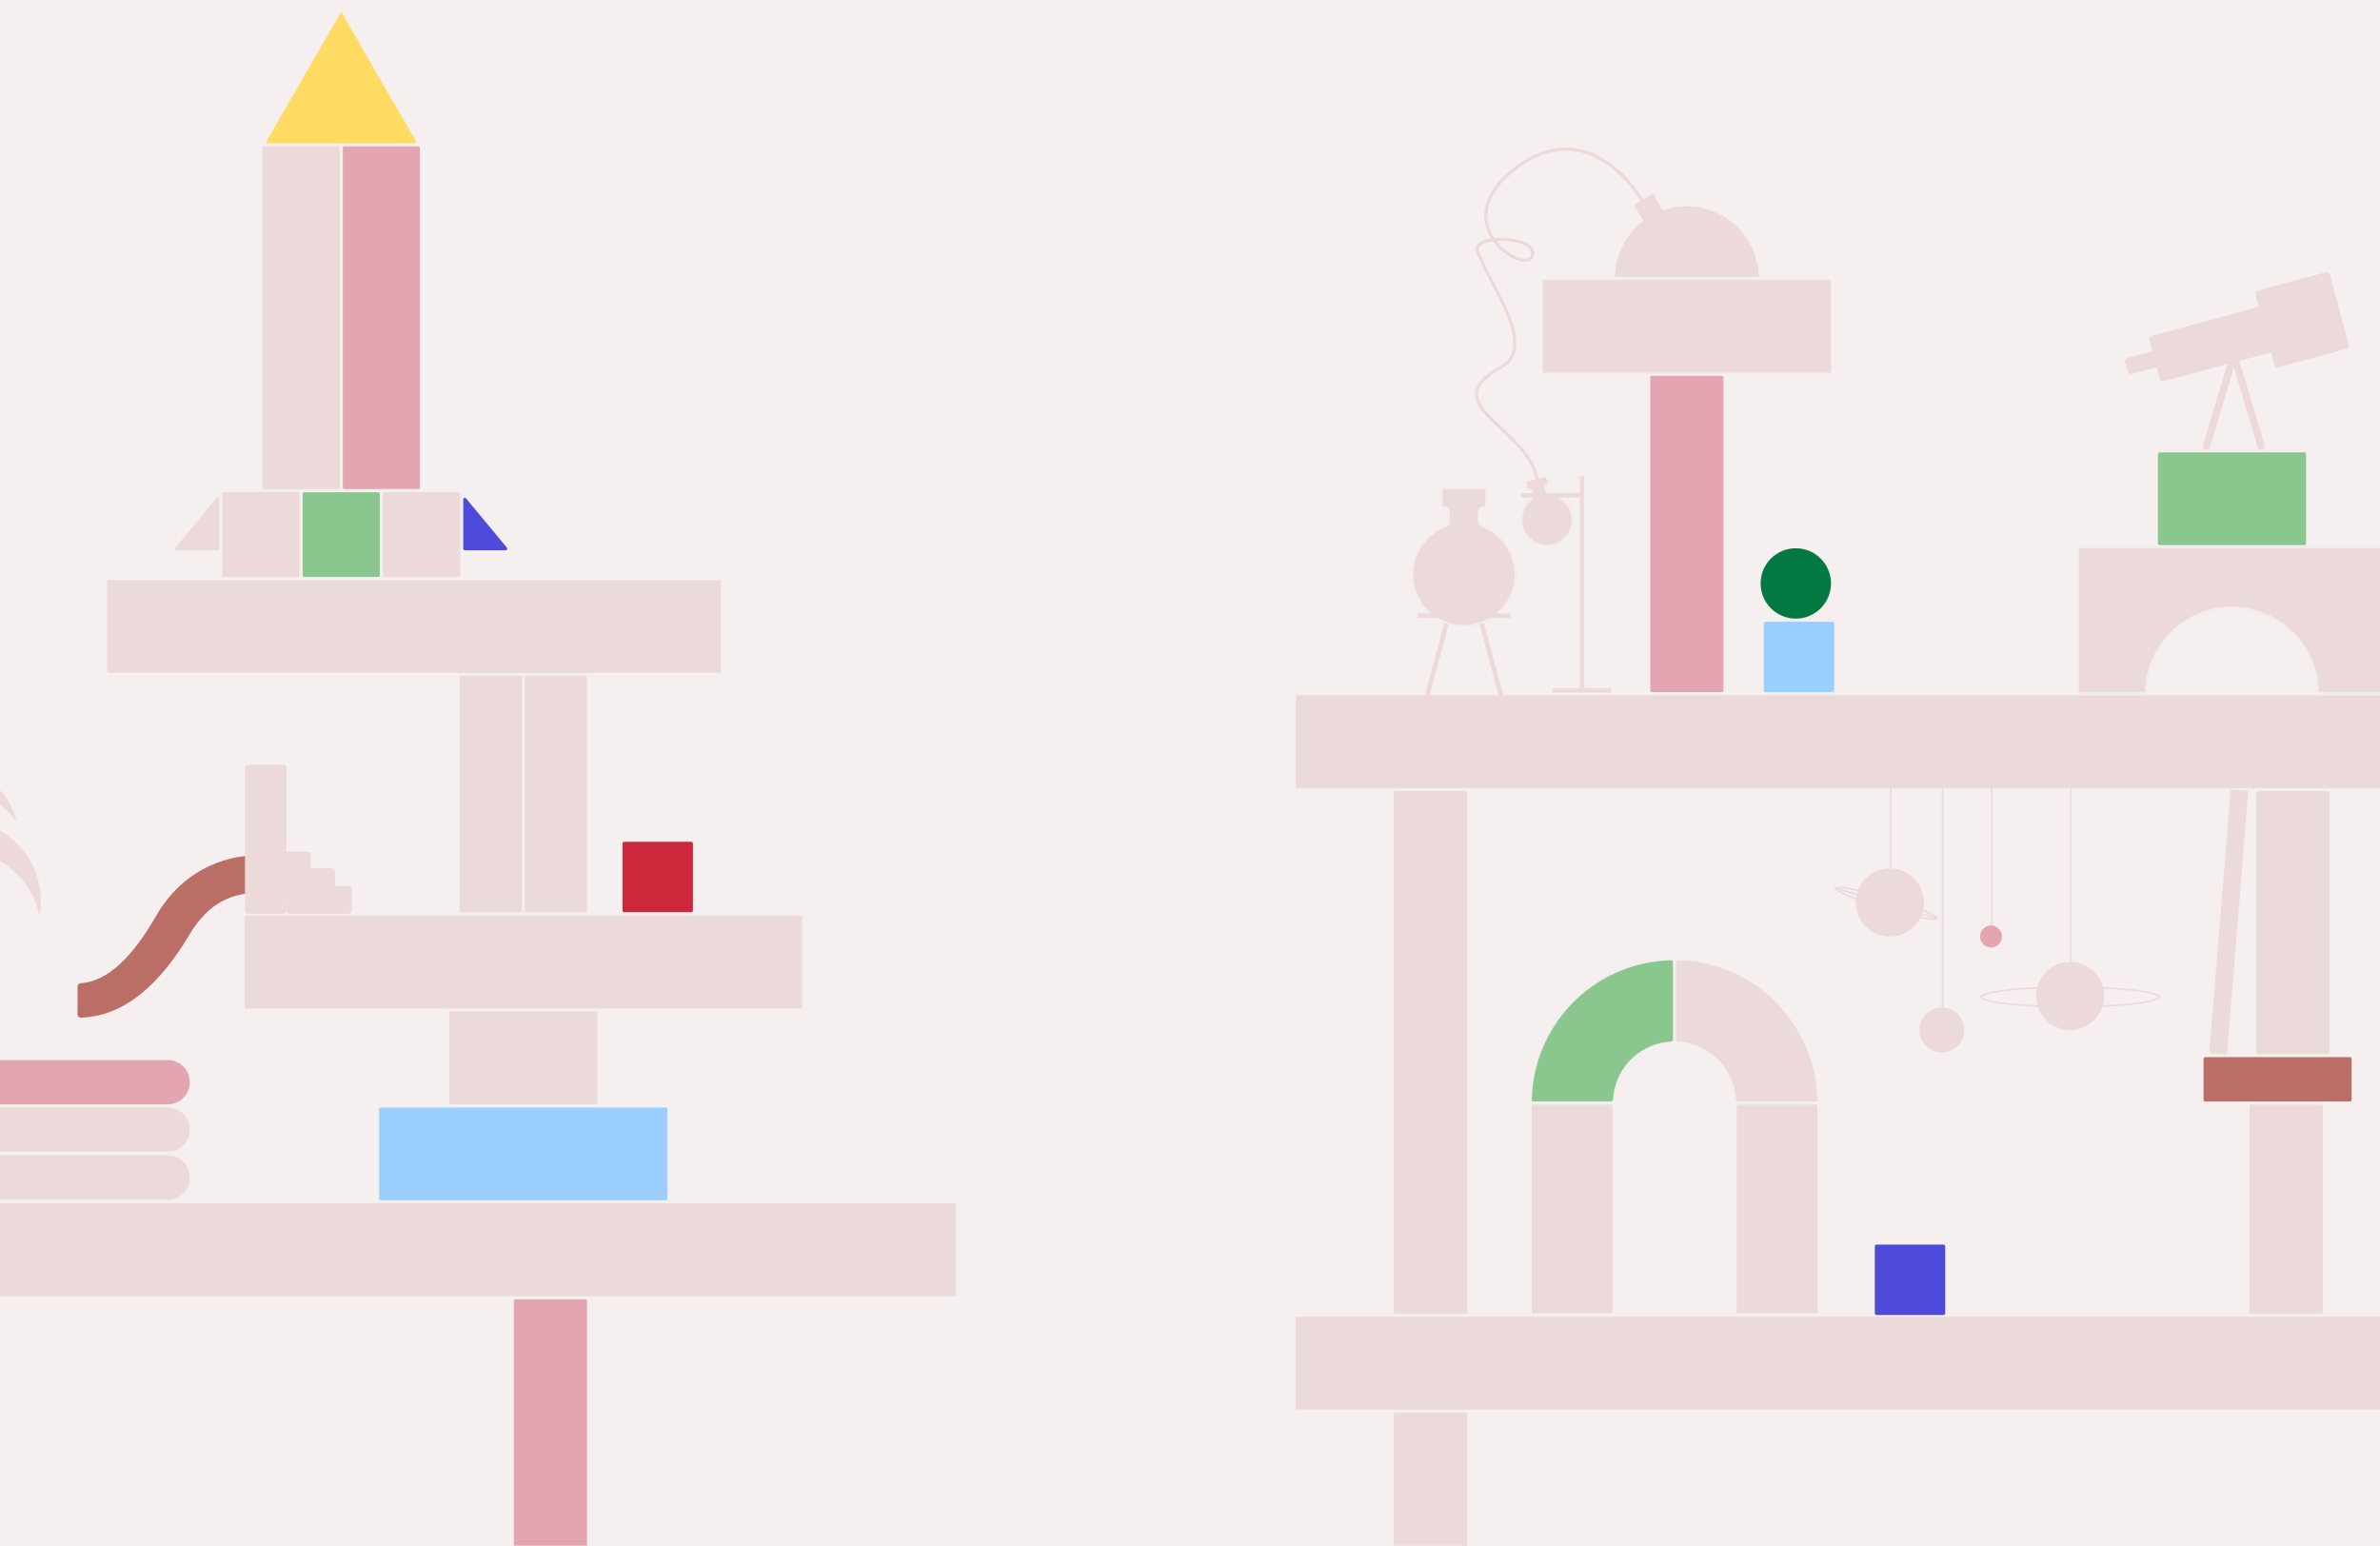
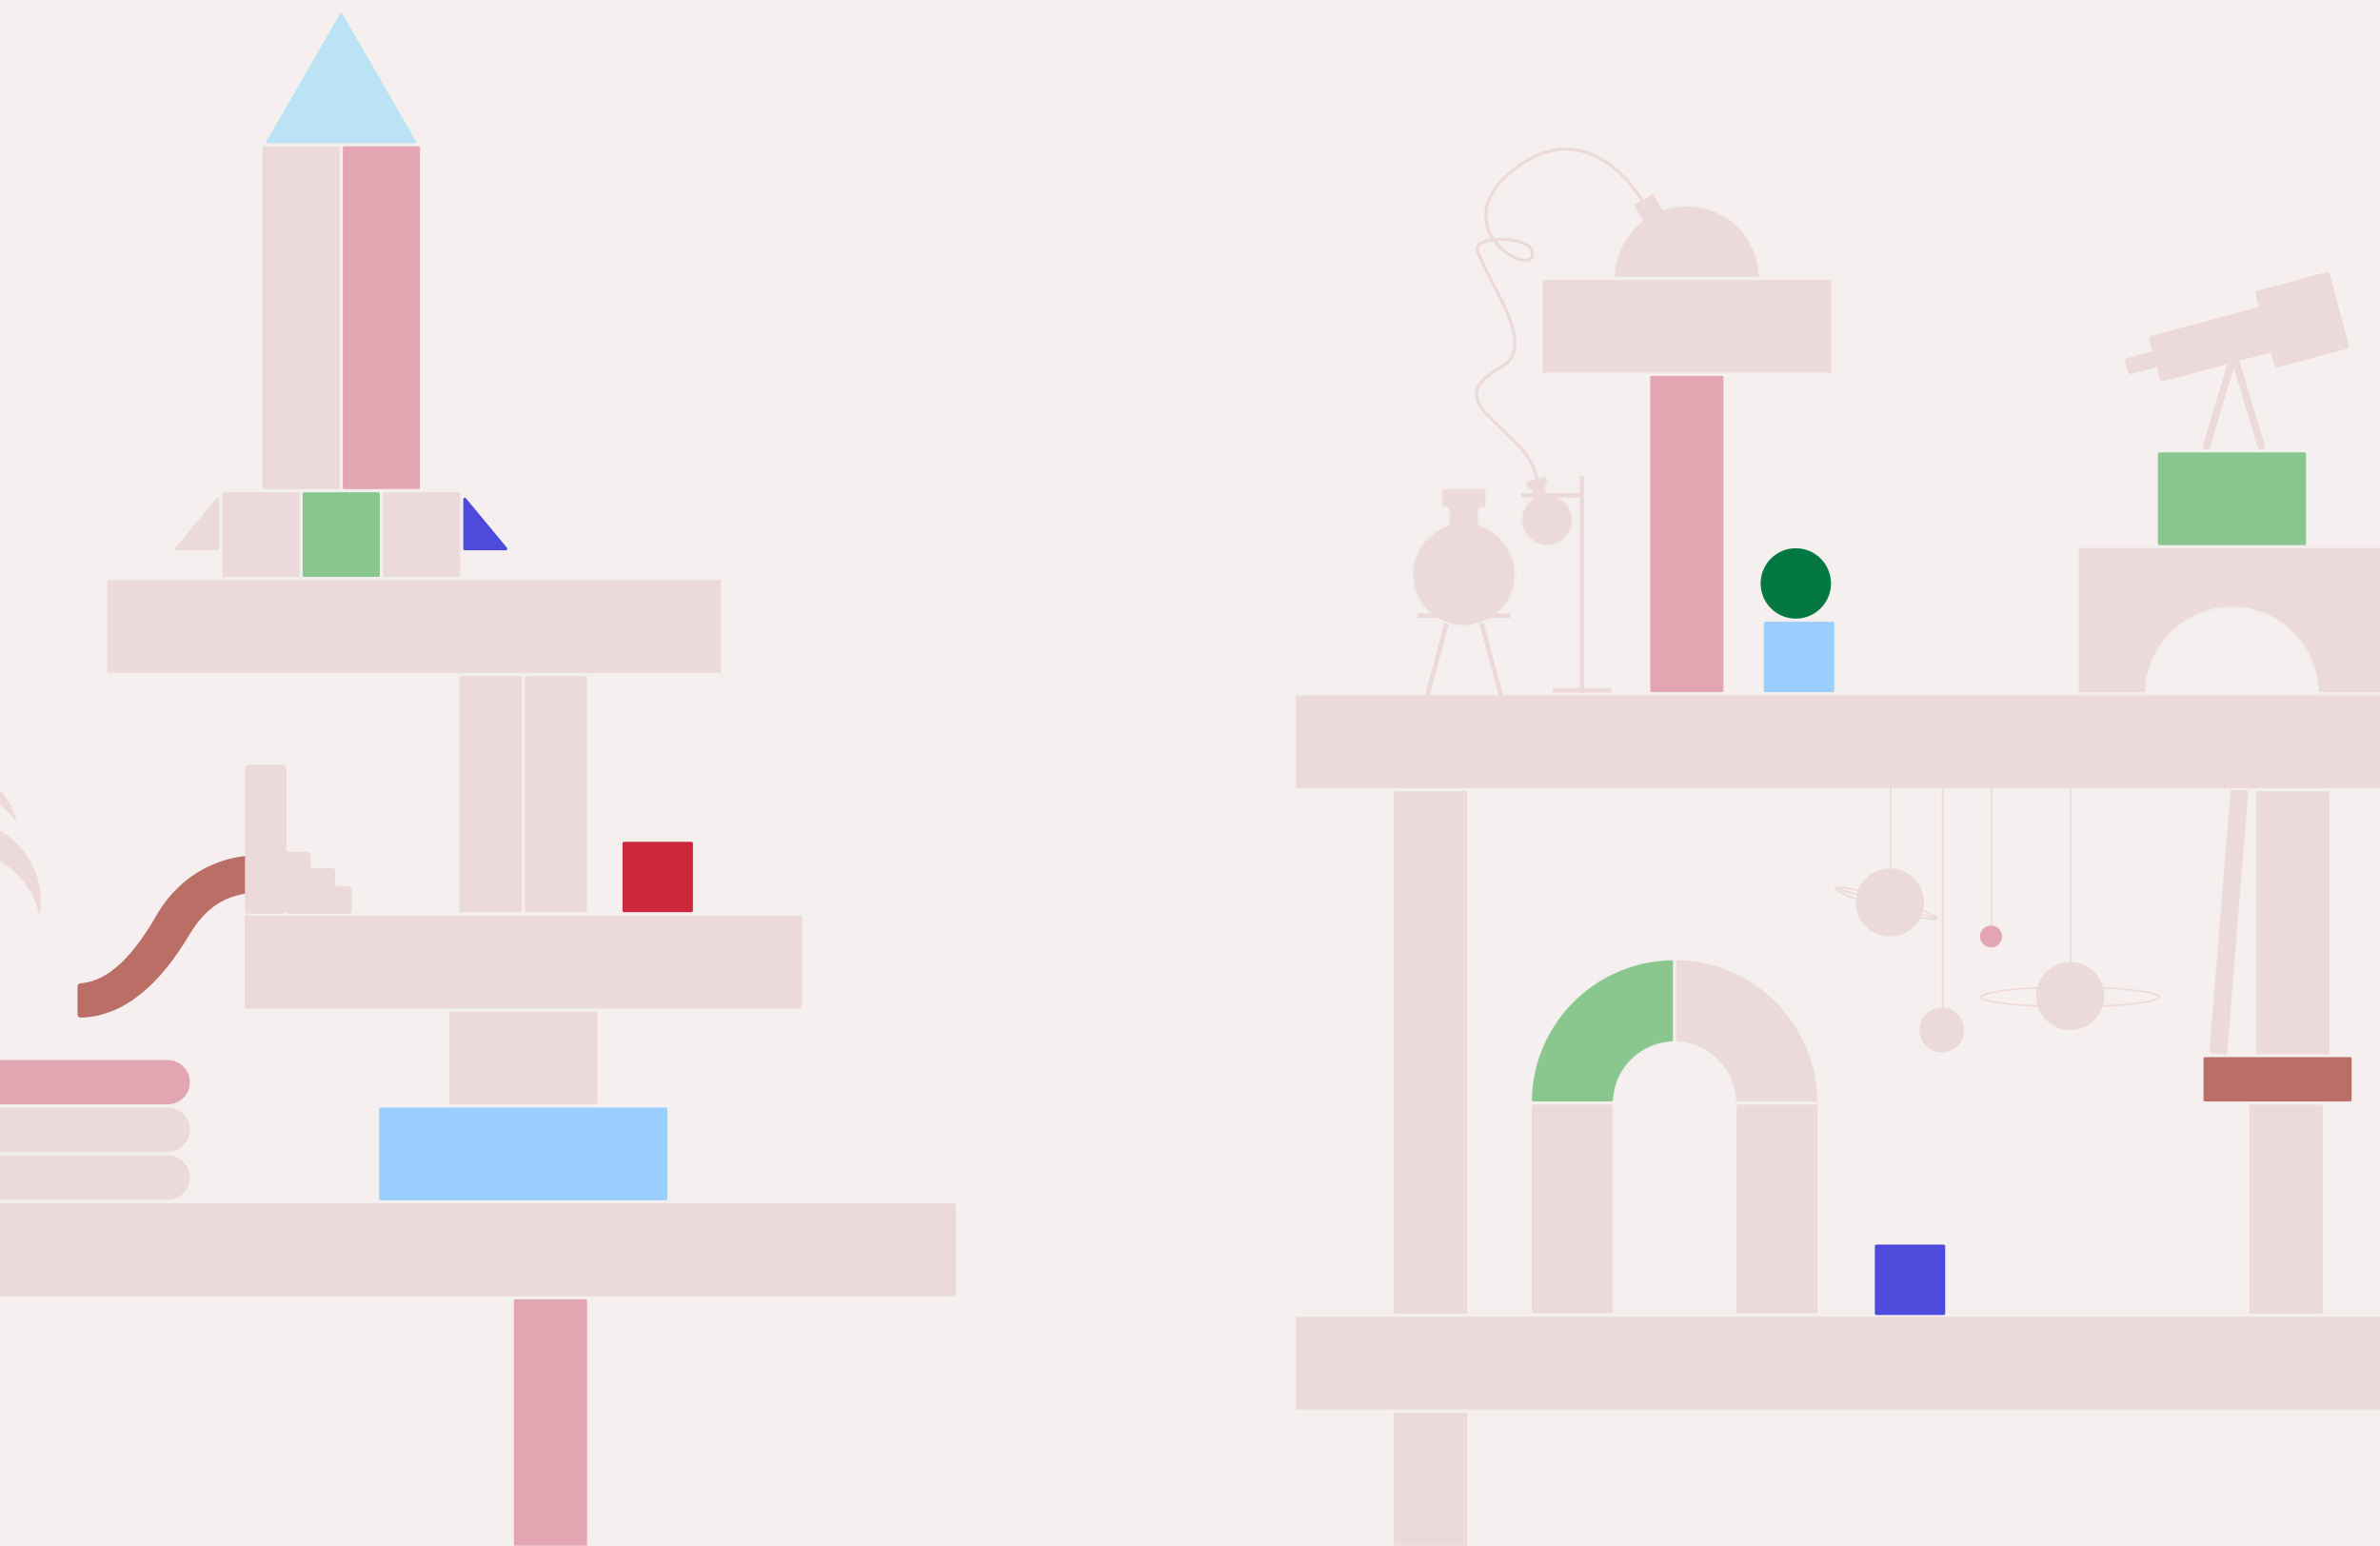
<svg xmlns="http://www.w3.org/2000/svg" viewBox="0 0 1512 982" fill="none">
  <g clip-path="url(#prefix__clip0_72_347)">
    <path fill="#F6EFEF" d="M0 0h1512v982H0z" />
    <path fill-rule="evenodd" clip-rule="evenodd" d="M25 581.947a51.28 51.28 0 00.918-9.681c0-28.171-22.836-51.007-51.007-51.007-28.17 0-51.006 22.836-51.006 51.007 0 3.31.315 6.546.917 9.681 4.523-23.54 25.23-41.325 50.09-41.325 24.86 0 45.566 17.785 50.089 41.325z" fill="#ECD9D9" />
    <path fill-rule="evenodd" clip-rule="evenodd" d="M10.648 522.406a42.932 42.932 0 00-2.47-7.758c-9.24-21.698-34.322-31.797-56.02-22.556-21.699 9.24-31.798 34.322-22.557 56.02a42.935 42.935 0 003.883 7.157c-4.238-19.616 5.877-40.108 25.025-48.263 19.15-8.155 40.932-1.248 52.139 15.4z" fill="#ECD9D9" />
    <rect x="325.974" y="824.958" width="47.463" height="228.19" rx="1.5" fill="#E4A5B2" stroke="#F2EFEC" />
    <rect x="380.004" y="642.177" width="59.927" height="95.062" rx="1.5" transform="rotate(90 380.004 642.177)" fill="#ECD9D9" stroke="#F2EFEC" />
    <rect x="121.083" y="733.567" width="29.139" height="274.591" rx="14.569" transform="rotate(90 121.083 733.567)" fill="#ECD9D9" stroke="#F2EFEC" />
    <rect x="121.083" y="703.104" width="29.139" height="274.591" rx="14.569" transform="rotate(90 121.083 703.104)" fill="#ECD9D9" stroke="#F2EFEC" />
    <rect x="121.083" y="672.965" width="29.139" height="274.591" rx="14.569" transform="rotate(90 121.083 672.965)" fill="#E4A5B2" stroke="#F2EFEC" />
    <rect x="424.502" y="703.104" width="59.927" height="184.126" rx="1.5" transform="rotate(90 424.502 703.104)" fill="#99CEFF" stroke="#F2EFEC" />
    <rect x="458.433" y="368.005" width="59.927" height="390.816" rx="1.5" transform="rotate(90 458.433 368.005)" fill="#ECD9D9" stroke="#F2EFEC" />
    <rect x="509.94" y="581.25" width="59.927" height="355.001" rx="1.5" transform="rotate(90 509.94 581.25)" fill="#ECD9D9" stroke="#F2EFEC" />
    <rect x="332.973" y="428.933" width="40.464" height="151.092" rx="1.5" fill="#ECD9D9" stroke="#F2EFEC" />
    <rect x="291.509" y="428.933" width="40.464" height="151.092" rx="1.5" fill="#ECD9D9" stroke="#F2EFEC" />
    <rect x="607.774" y="764.031" width="59.927" height="1225.22" rx="1.5" transform="rotate(90 607.774 764.031)" fill="#ECD9D9" stroke="#F2EFEC" />
    <rect x="395.004" y="534.322" width="45.703" height="45.703" rx="1.5" fill="#CD273C" stroke="#F2EFEC" />
    <rect x="166.262" y="92.468" width="50.019" height="218.757" rx="1.5" fill="#ECD9D9" stroke="#F2EFEC" />
    <rect x="217.281" y="92.468" width="50.019" height="218.757" rx="1.5" fill="#E4A5B2" stroke="#F2EFEC" />
    <rect x="242.791" y="312.225" width="50.019" height="54.781" rx="1.5" fill="#ECD9D9" stroke="#F2EFEC" />
    <rect x="191.772" y="312.225" width="50.019" height="54.781" rx="1.5" fill="#89C78F" stroke="#F2EFEC" />
    <rect x="140.752" y="312.225" width="50.019" height="54.781" rx="1.5" fill="#ECD9D9" stroke="#F2EFEC" />
-     <path d="M215.764 8.29a1.175 1.175 0 012.035 0l47.005 81.416a1.175 1.175 0 01-1.017 1.762h-94.011a1.175 1.175 0 01-1.017-1.762L215.764 8.29z" fill="#FFDC61" stroke="#F2EFEC" />
+     <path d="M215.764 8.29a1.175 1.175 0 012.035 0l47.005 81.416a1.175 1.175 0 01-1.017 1.762h-94.011a1.175 1.175 0 01-1.017-1.762L215.764 8.29z" fill="#bce3f5" stroke="#F2EFEC" />
    <path d="M293.81 317.274c0-1.405 1.759-2.039 2.656-.957l25.95 31.326c.81.978.115 2.457-1.155 2.457H295.31a1.5 1.5 0 01-1.5-1.5v-31.326z" fill="#4E4ADC" stroke="#F2EFEC" />
    <path d="M139.752 317.274c0-1.405-1.758-2.039-2.655-.957l-25.951 31.326c-.81.978-.114 2.457 1.156 2.457h25.95a1.5 1.5 0 001.5-1.5v-31.326z" fill="#ECD9D9" stroke="#F2EFEC" />
    <path d="M99.247 581.796c18.942-33.014 50.669-39.203 65.823-38.179 1.014.068 1.766.927 1.766 1.943v19.45c0 1.105-.896 1.998-2 2.022-16.738.366-31.853 5.562-44.467 26.732-18.946 31.796-41.283 51.853-69.107 52.772-1.104.036-2.003-.863-2.003-1.967v-17.861c0-1.105.894-1.993 1.996-2.064 13.018-.841 29.249-10.182 47.992-42.848z" fill="#BB6E66" />
    <rect x="181.928" y="485.838" width="94.686" height="26.294" rx="2" transform="rotate(90 181.928 485.838)" fill="#ECD9D9" />
    <rect x="212.993" y="551.604" width="28.921" height="31.065" rx="2" transform="rotate(90 212.993 551.604)" fill="#ECD9D9" />
    <rect x="223.503" y="562.875" width="17.65" height="26.043" rx="2" transform="rotate(90 223.503 562.875)" fill="#ECD9D9" />
    <rect x="197.46" y="541.109" width="28.921" height="31.065" rx="2" transform="rotate(90 197.46 541.109)" fill="#ECD9D9" />
    <mask id="prefix__a" fill="#fff">
      <path d="M1153.54 700.749c1.1 0 2-.896 1.98-2a91.842 91.842 0 00-6.96-33.098 91.83 91.83 0 00-19.88-29.755 91.737 91.737 0 00-62.86-26.841c-1.1-.024-2 .874-2 1.978v49.553c0 1.105.9 1.995 2 2.053 4.33.227 8.59 1.19 12.61 2.852a38.226 38.226 0 0112.38 8.273 38.243 38.243 0 018.27 12.381 38.038 38.038 0 012.85 12.604c.06 1.103.95 2 2.06 2h49.55z" />
    </mask>
    <path d="M1153.54 700.749c1.1 0 2-.896 1.98-2a91.842 91.842 0 00-6.96-33.098 91.83 91.83 0 00-19.88-29.755 91.737 91.737 0 00-62.86-26.841c-1.1-.024-2 .874-2 1.978v49.553c0 1.105.9 1.995 2 2.053 4.33.227 8.59 1.19 12.61 2.852a38.226 38.226 0 0112.38 8.273 38.243 38.243 0 018.27 12.381 38.038 38.038 0 012.85 12.604c.06 1.103.95 2 2.06 2h49.55z" fill="#ECD9D9" stroke="#F2EFEC" stroke-width="2" mask="url(#prefix__a)" />
    <mask id="prefix__b" fill="#fff">
      <path d="M1063.82 611.033c0-1.104-.89-2.002-2-1.978a91.682 91.682 0 00-33.09 6.96 91.708 91.708 0 00-56.6 82.734c-.024 1.104.873 2 1.978 2h49.552c1.11 0 2-.897 2.05-2a38.051 38.051 0 012.86-12.604 37.936 37.936 0 018.27-12.381 38.17 38.17 0 0124.98-11.125c1.11-.058 2-.948 2-2.053v-49.553z" />
    </mask>
    <path d="M1063.82 611.033c0-1.104-.89-2.002-2-1.978a91.682 91.682 0 00-33.09 6.96 91.708 91.708 0 00-56.6 82.734c-.024 1.104.873 2 1.978 2h49.552c1.11 0 2-.897 2.05-2a38.051 38.051 0 012.86-12.604 37.936 37.936 0 018.27-12.381 38.17 38.17 0 0124.98-11.125c1.11-.058 2-.948 2-2.053v-49.553z" fill="#89C78F" stroke="#F2EFEC" stroke-width="2" mask="url(#prefix__b)" />
    <rect x="972.608" y="701.249" width="52.243" height="133.506" rx="1.5" fill="#ECD9D9" stroke="#F2EFEC" />
    <rect x="1102.8" y="701.249" width="52.243" height="133.506" rx="1.5" fill="#ECD9D9" stroke="#F2EFEC" />
    <rect x="884.999" y="897.006" width="47.463" height="116.834" rx="1.5" fill="#ECD9D9" stroke="#F2EFEC" />
    <rect x="1432.89" y="502.144" width="47.463" height="167.966" rx="1.5" fill="#ECD9D9" stroke="#F2EFEC" />
    <rect x="1416.71" y="500.878" width="12.168" height="169.065" rx="1.5" transform="rotate(4.62 1416.71 500.878)" fill="#ECD9D9" stroke="#F2EFEC" />
    <rect x="1428.65" y="701.249" width="47.463" height="133.83" rx="1.5" fill="#ECD9D9" stroke="#F2EFEC" />
    <rect x="1047.91" y="238.305" width="47.463" height="201.912" rx="1.5" fill="#E4A5B2" stroke="#F2EFEC" />
    <rect x="885" y="502.144" width="47.463" height="332.935" rx="1.5" fill="#ECD9D9" stroke="#F2EFEC" />
    <rect x="1465.48" y="286.884" width="59.927" height="95.062" rx="1.5" transform="rotate(90 1465.48 286.884)" fill="#89C78F" stroke="#F2EFEC" />
    <rect x="1494.46" y="671.11" width="29.139" height="95.062" rx="1.5" transform="rotate(90 1494.46 671.11)" fill="#BB6E66" stroke="#F2EFEC" />
    <rect x="1163.71" y="177.377" width="59.927" height="184.126" rx="1.5" transform="rotate(90 1163.71 177.377)" fill="#ECD9D9" stroke="#F2EFEC" />
    <rect x="2178.78" y="836.079" width="59.927" height="1356.02" rx="1.5" transform="rotate(90 2178.78 836.079)" fill="#ECD9D9" stroke="#F2EFEC" />
    <rect x="1597.17" y="441.217" width="59.927" height="774.399" rx="1.5" transform="rotate(90 1597.17 441.217)" fill="#ECD9D9" stroke="#F2EFEC" />
    <mask id="prefix__c" fill="#fff">
      <path fill-rule="evenodd" clip-rule="evenodd" d="M1516.14 349.311c0-1.105-.89-2-2-2h-192.39c-1.11 0-2 .895-2 2v89.406c0 1.104.89 2 2 2h39.91c1.1 0 1.99-.899 2.03-2.003 1.06-29.054 24.94-52.285 54.26-52.285 29.31 0 53.19 23.231 54.25 52.285.04 1.104.93 2.003 2.03 2.003h39.91c1.11 0 2-.896 2-2v-89.406z" />
    </mask>
    <path fill-rule="evenodd" clip-rule="evenodd" d="M1516.14 349.311c0-1.105-.89-2-2-2h-192.39c-1.11 0-2 .895-2 2v89.406c0 1.104.89 2 2 2h39.91c1.1 0 1.99-.899 2.03-2.003 1.06-29.054 24.94-52.285 54.26-52.285 29.31 0 53.19 23.231 54.25 52.285.04 1.104.93 2.003 2.03 2.003h39.91c1.11 0 2-.896 2-2v-89.406z" fill="#ECD9D9" />
    <path d="M1514.14 440.717v-1 1zm-152.48 0v-1 1zm2.03-2.003l-.99-.037.99.037zm-41.94 2.003v1-1zm150.45-2.003l-1 .036 1-.036zm2.03 2.003v1-1zm-152.48-92.406h192.39v-2h-192.39v2zm-1 90.406v-89.406h-2v89.406h2zm40.91 1h-39.91v2h39.91v-2zm3.03-.967c1.04-28.518 24.48-51.321 53.26-51.321v-2c-29.86 0-54.18 23.658-55.25 53.248l1.99.073zm53.26-51.321c28.77 0 52.21 22.803 53.25 51.321l2-.073c-1.08-29.59-25.4-53.248-55.25-53.248v2zm96.19 52.288h-39.91v2h39.91v-2zm1-90.406v89.406h2v-89.406h-2zm-1 92.406c1.66 0 3-1.344 3-3h-2c0 .552-.45 1-1 1v2zm-152.48 0c1.67 0 2.98-1.351 3.03-2.967l-1.99-.073c-.03.592-.5 1.04-1.04 1.04v2zm-42.91-3c0 1.656 1.34 3 3 3v-2c-.55 0-1-.448-1-1h-2zm195.39-90.406c.55 0 1 .447 1 1h2c0-1.657-1.34-3-3-3v2zm-42.94 90.439c.06 1.616 1.36 2.967 3.03 2.967v-2c-.54 0-1.01-.448-1.03-1.04l-2 .073zm-149.45-92.439c-1.66 0-3 1.343-3 3h2c0-.553.45-1 1-1v-2z" fill="#F2EFEC" mask="url(#prefix__c)" />
    <rect x="1120.07" y="394.514" width="45.703" height="45.703" rx="1.5" fill="#99CEFF" stroke="#F2EFEC" />
    <rect x="1118.01" y="347.811" width="45.703" height="45.703" rx="22.852" fill="#037843" stroke="#F2EFEC" />
    <rect x="1190.57" y="790.221" width="45.703" height="45.703" rx="1.5" fill="#4E4ADC" stroke="#F2EFEC" />
    <rect x="1459.56" y="188.472" width="29.848" height="97.967" rx="2" transform="rotate(75 1459.56 188.472)" fill="#ECD9D9" />
    <rect x="1410.21" y="211.753" width="10.421" height="62.801" rx="2" transform="rotate(75 1410.21 211.753)" fill="#ECD9D9" />
    <rect x="1416.94" y="224.914" width="4.58" height="62.801" rx="2" transform="rotate(16.692 1416.94 224.914)" fill="#ECD9D9" />
    <rect width="4.58" height="62.801" rx="2" transform="scale(-1 1) rotate(16.692 -1477.234 -4731.829)" fill="#ECD9D9" />
    <rect x="1479.63" y="172.457" width="50.398" height="48.908" rx="2" transform="rotate(75 1479.63 172.457)" fill="#ECD9D9" />
    <mask id="prefix__d" fill="#fff">
      <path fill-rule="evenodd" clip-rule="evenodd" d="M969.062 307.376a2 2 0 011.414-2.45l10.292-2.757a2 2 0 012.449 1.414l.869 3.242a1.176 1.176 0 01-.832 1.44c-.628.169-1 .814-.832 1.441l.683 2.551c.227.846.979 1.433 1.847 1.546 6.497.847 12.157 5.504 13.958 12.226 2.38 8.896-2.895 18.041-11.792 20.424-8.896 2.384-18.04-2.895-20.424-11.792-1.801-6.722.772-13.585 5.976-17.567.695-.532 1.052-1.416.826-2.262l-.684-2.551c-.168-.627-.813-1-1.441-.832a1.176 1.176 0 01-1.441-.831l-.868-3.242z" />
    </mask>
    <path fill-rule="evenodd" clip-rule="evenodd" d="M969.062 307.376a2 2 0 011.414-2.45l10.292-2.757a2 2 0 012.449 1.414l.869 3.242a1.176 1.176 0 01-.832 1.44c-.628.169-1 .814-.832 1.441l.683 2.551c.227.846.979 1.433 1.847 1.546 6.497.847 12.157 5.504 13.958 12.226 2.38 8.896-2.895 18.041-11.792 20.424-8.896 2.384-18.04-2.895-20.424-11.792-1.801-6.722.772-13.585 5.976-17.567.695-.532 1.052-1.416.826-2.262l-.684-2.551c-.168-.627-.813-1-1.441-.832a1.176 1.176 0 01-1.441-.831l-.868-3.242z" fill="#ECD9D9" />
    <path d="M984.952 313.803l.129-.991-.129.991zm-2.53-4.097l.966-.258-.966.258zm1.664-2.881l.966-.259-.966.259zm-.869-3.242l-.966.259.966-.259zm-2.191-.448l-10.291 2.757-.518-1.931 10.292-2.758.517 1.932zm2.094 3.948l-.869-3.241 1.932-.518.869 3.242-1.932.517zm.268 2.365l.683 2.551-1.931.517-.684-2.551 1.932-.517zm1.693 3.364c6.884.897 12.886 5.832 14.795 12.958l-1.932.518c-1.692-6.317-7.012-10.697-13.122-11.493l.259-1.983zm14.795 12.958c2.524 9.43-3.069 19.123-12.499 21.649l-.518-1.932c8.363-2.24 13.331-10.836 11.085-19.199l1.932-.518zm-12.499 21.649c-9.43 2.527-19.122-3.069-21.649-12.499l1.932-.518c2.241 8.363 10.837 13.326 19.199 11.085l.518 1.932zm-21.649-12.499c-1.91-7.126.82-14.401 6.334-18.62l1.215 1.588c-4.892 3.745-7.31 10.197-5.617 16.514l-1.932.518zm6.802-19.829l-.684-2.551 1.932-.517.683 2.551-1.931.517zm-2.502-7.974l.868 3.242-1.932.517-.868-3.241 1.932-.518zm1.602 5.298a2.177 2.177 0 01-2.666-1.539l1.932-.517c.025.094.122.15.216.124l.518 1.932zm.216.125a.177.177 0 00-.216-.125l-.518-1.932a2.177 2.177 0 012.666 1.54l-1.932.517zm.216 3.76c.415-.317.576-.803.468-1.209l1.931-.517c.345 1.284-.208 2.568-1.184 3.314l-1.215-1.588zm12.009-4.301c.109.406.492.745 1.01.813l-.259 1.983c-1.217-.159-2.338-.994-2.682-2.279l1.931-.517zm-.558-2.768a.177.177 0 00-.125.217l-1.932.517a2.176 2.176 0 011.539-2.665l.518 1.931zm1.539-2.665a2.176 2.176 0 01-1.539 2.665l-.518-1.931a.178.178 0 00.125-.217l1.932-.517zm-14.317-.674a1 1 0 00-.707 1.225l-1.932.518a3 3 0 012.121-3.674l.518 1.931zm9.774-4.689a3 3 0 013.674 2.121l-1.932.518a1 1 0 00-1.225-.707l-.517-1.932z" fill="#F2EFEC" mask="url(#prefix__d)" />
    <path fill="#ECD9D9" d="M904.393 445.095l13.26-49.49 2.776.744-13.26 49.49zM1003.62 440.003V302.716h2.873v137.287zM955.905 445.095l-13.26-49.49-2.776.744 13.26 49.49z" />
    <mask id="prefix__e" fill="#fff">
      <path fill-rule="evenodd" clip-rule="evenodd" d="M944.572 311.814a2 2 0 00-2-2h-25.124a2 2 0 00-2 2v8.982a2 2 0 002 2h.676a2 2 0 012 2v7.039c0 .875-.571 1.643-1.394 1.94-12.75 4.615-21.861 16.83-21.861 31.173 0 18.303 14.837 33.141 33.141 33.141s33.142-14.838 33.142-33.141c0-14.343-9.112-26.558-21.862-31.173-.823-.297-1.394-1.065-1.394-1.94v-7.039a2 2 0 012-2h.676a2 2 0 002-2v-8.982z" />
    </mask>
    <path fill-rule="evenodd" clip-rule="evenodd" d="M944.572 311.814a2 2 0 00-2-2h-25.124a2 2 0 00-2 2v8.982a2 2 0 002 2h.676a2 2 0 012 2v7.039c0 .875-.571 1.643-1.394 1.94-12.75 4.615-21.861 16.83-21.861 31.173 0 18.303 14.837 33.141 33.141 33.141s33.142-14.838 33.142-33.141c0-14.343-9.112-26.558-21.862-31.173-.823-.297-1.394-1.065-1.394-1.94v-7.039a2 2 0 012-2h.676a2 2 0 002-2v-8.982z" fill="#ECD9D9" />
    <path d="M941.29 333.775l.34-.94-.34.94zm-22.56 0l.34.941-.34-.941zm-1.282-22.961h25.124v-2h-25.124v2zm-1 9.982v-8.982h-2v8.982h2zm1.676 1h-.676v2h.676v-2zm1 3v7.039h2v-7.039h-2zm-.734 8.039c-13.134 4.753-22.521 17.336-22.521 32.113h2c0-13.909 8.834-25.756 21.201-30.232l-.68-1.881zm-22.521 32.113c0 18.856 15.285 34.141 34.141 34.141v-2c-17.751 0-32.141-14.39-32.141-32.141h-2zm34.141 34.141c18.856 0 34.142-15.285 34.142-34.141h-2c0 17.751-14.391 32.141-32.142 32.141v2zm34.142-34.141c0-14.777-9.388-27.36-22.522-32.113l-.68 1.881c12.367 4.476 21.202 16.323 21.202 30.232h2zm-23.256-33.113v-7.039h-2v7.039h2zm1.676-10.039h-.676v2h.676v-2zm1-9.982v8.982h2v-8.982h-2zm-1 11.982a3 3 0 003-3h-2a1 1 0 01-1 1v2zm-1.676 1a1 1 0 011-1v-2a3 3 0 00-3 3h2zm.734 8.039c-.451-.163-.734-.572-.734-1h-2c0 1.322.86 2.449 2.054 2.881l.68-1.881zm-22.506-1c0 .428-.283.837-.734 1l.68 1.881c1.194-.432 2.054-1.559 2.054-2.881h-2zm-1-8.039a1 1 0 011 1h2a3 3 0 00-3-3v2zm-3.676-3a3 3 0 003 3v-2a1 1 0 01-1-1h-2zm28.124-9.982a1 1 0 011 1h2a3 3 0 00-3-3v2zm-25.124-2a3 3 0 00-3 3h2a1 1 0 011-1v-2z" fill="#F2EFEC" mask="url(#prefix__e)" />
    <path fill="#ECD9D9" d="M900.507 389.698h59.007v2.873h-59.007zM966.294 313.279h37.33v2.873h-37.33zM986.395 437.13h37.33v2.873h-37.33z" />
    <path stroke="#ECD9D9" d="M1265.4 484.251v110.732" />
    <circle cx="1315.15" cy="632.744" r="21.637" fill="#ECD9D9" />
    <circle cx="1200.64" cy="573.347" r="21.637" fill="#ECD9D9" />
    <circle cx="1233.63" cy="654.381" r="14.231" fill="#ECD9D9" />
    <circle cx="1264.9" cy="594.983" r="6.98" fill="#E4A5B2" />
    <path stroke="#ECD9D9" d="M1201.14 484.251v80.72M1315.65 484.251v148.493M1234.13 484.251V643.84M1371.88 633.37c0 .082-.03.202-.17.368-.15.169-.39.361-.74.566-.71.41-1.79.822-3.22 1.224-2.86.8-7.02 1.527-12.19 2.139-10.33 1.224-24.62 1.982-40.41 1.982-15.79 0-30.08-.758-40.41-1.982-5.17-.612-9.33-1.339-12.19-2.139-1.43-.402-2.51-.814-3.22-1.224-.35-.205-.59-.397-.74-.566-.14-.166-.17-.286-.17-.368 0-.081.03-.201.17-.367.15-.17.39-.361.74-.566.71-.41 1.79-.822 3.22-1.224 2.86-.8 7.02-1.527 12.19-2.139 10.33-1.224 24.62-1.982 40.41-1.982 15.79 0 30.08.758 40.41 1.982 5.17.612 9.33 1.339 12.19 2.139 1.43.402 2.51.814 3.22 1.224.35.205.59.396.74.566.14.166.17.286.17.367zM1230.59 583.614c.06-.038.08-.063.08-.07 0-.009 0-.04-.03-.103-.04-.094-.13-.226-.29-.396-.32-.339-.85-.749-1.6-1.222-1.49-.942-3.75-2.067-6.61-3.302-5.72-2.468-13.79-5.347-22.86-8.049-9.07-2.702-17.4-4.71-23.54-5.774-3.07-.533-5.58-.825-7.34-.854-.89-.015-1.56.038-2.01.146-.23.055-.38.117-.46.173-.06.037-.08.062-.08.07m64.74 19.381l-64.74-19.384v.002m64.74 19.382c-.08.056-.23.118-.46.172-.45.109-1.12.161-2.01.147-1.76-.029-4.26-.322-7.34-.854-6.13-1.064-14.47-3.072-23.54-5.774-9.07-2.702-17.14-5.581-22.86-8.05-2.86-1.235-5.12-2.36-6.61-3.302-.75-.472-1.28-.883-1.6-1.222a1.479 1.479 0 01-.29-.396c-.03-.062-.03-.093-.03-.102m64.74 19.381l-64.74-19.38m0-.001v-.001m0 .001v.001m0-.002v.002m0-.002v.002m0 0v.001-.001zm64.82 19.312v-.002.002z" />
    <mask id="prefix__f" fill="#fff">
      <path d="M1118.35 176.878c0-6.133-1.21-12.206-3.56-17.873a46.532 46.532 0 00-10.12-15.151 46.794 46.794 0 00-15.15-10.124 46.717 46.717 0 00-35.75 0 46.794 46.794 0 00-15.15 10.124 46.532 46.532 0 00-10.12 15.151 46.658 46.658 0 00-3.56 17.873h93.41z" />
    </mask>
    <path d="M1118.35 176.878c0-6.133-1.21-12.206-3.56-17.873a46.532 46.532 0 00-10.12-15.151 46.794 46.794 0 00-15.15-10.124 46.717 46.717 0 00-35.75 0 46.794 46.794 0 00-15.15 10.124 46.532 46.532 0 00-10.12 15.151 46.658 46.658 0 00-3.56 17.873h93.41z" fill="#ECD9D9" stroke="#F2EFEC" stroke-width="2" mask="url(#prefix__f)" />
    <path fill="#ECD9D9" d="M1038.1 130.175l12.15-7.029 21.392 36.978-12.15 7.029z" />
    <path d="M1045.5 131.579c-10.68-20.585-41.86-54.548-81.197-25.731-49.173 36.023 5.718 69.758 9.148 56.607 3.431-13.151-38.095-13.357-34.878-3.431 7.024 21.678 39.206 60.985 14.866 74.332-44.569 24.437 21.156 38.881 23.443 74.331" stroke="#ECD9D9" stroke-width="2" />
  </g>
  <defs>
    <clipPath id="prefix__clip0_72_347">
      <path fill="#fff" d="M0 0h1512v982H0z" />
    </clipPath>
  </defs>
</svg>
